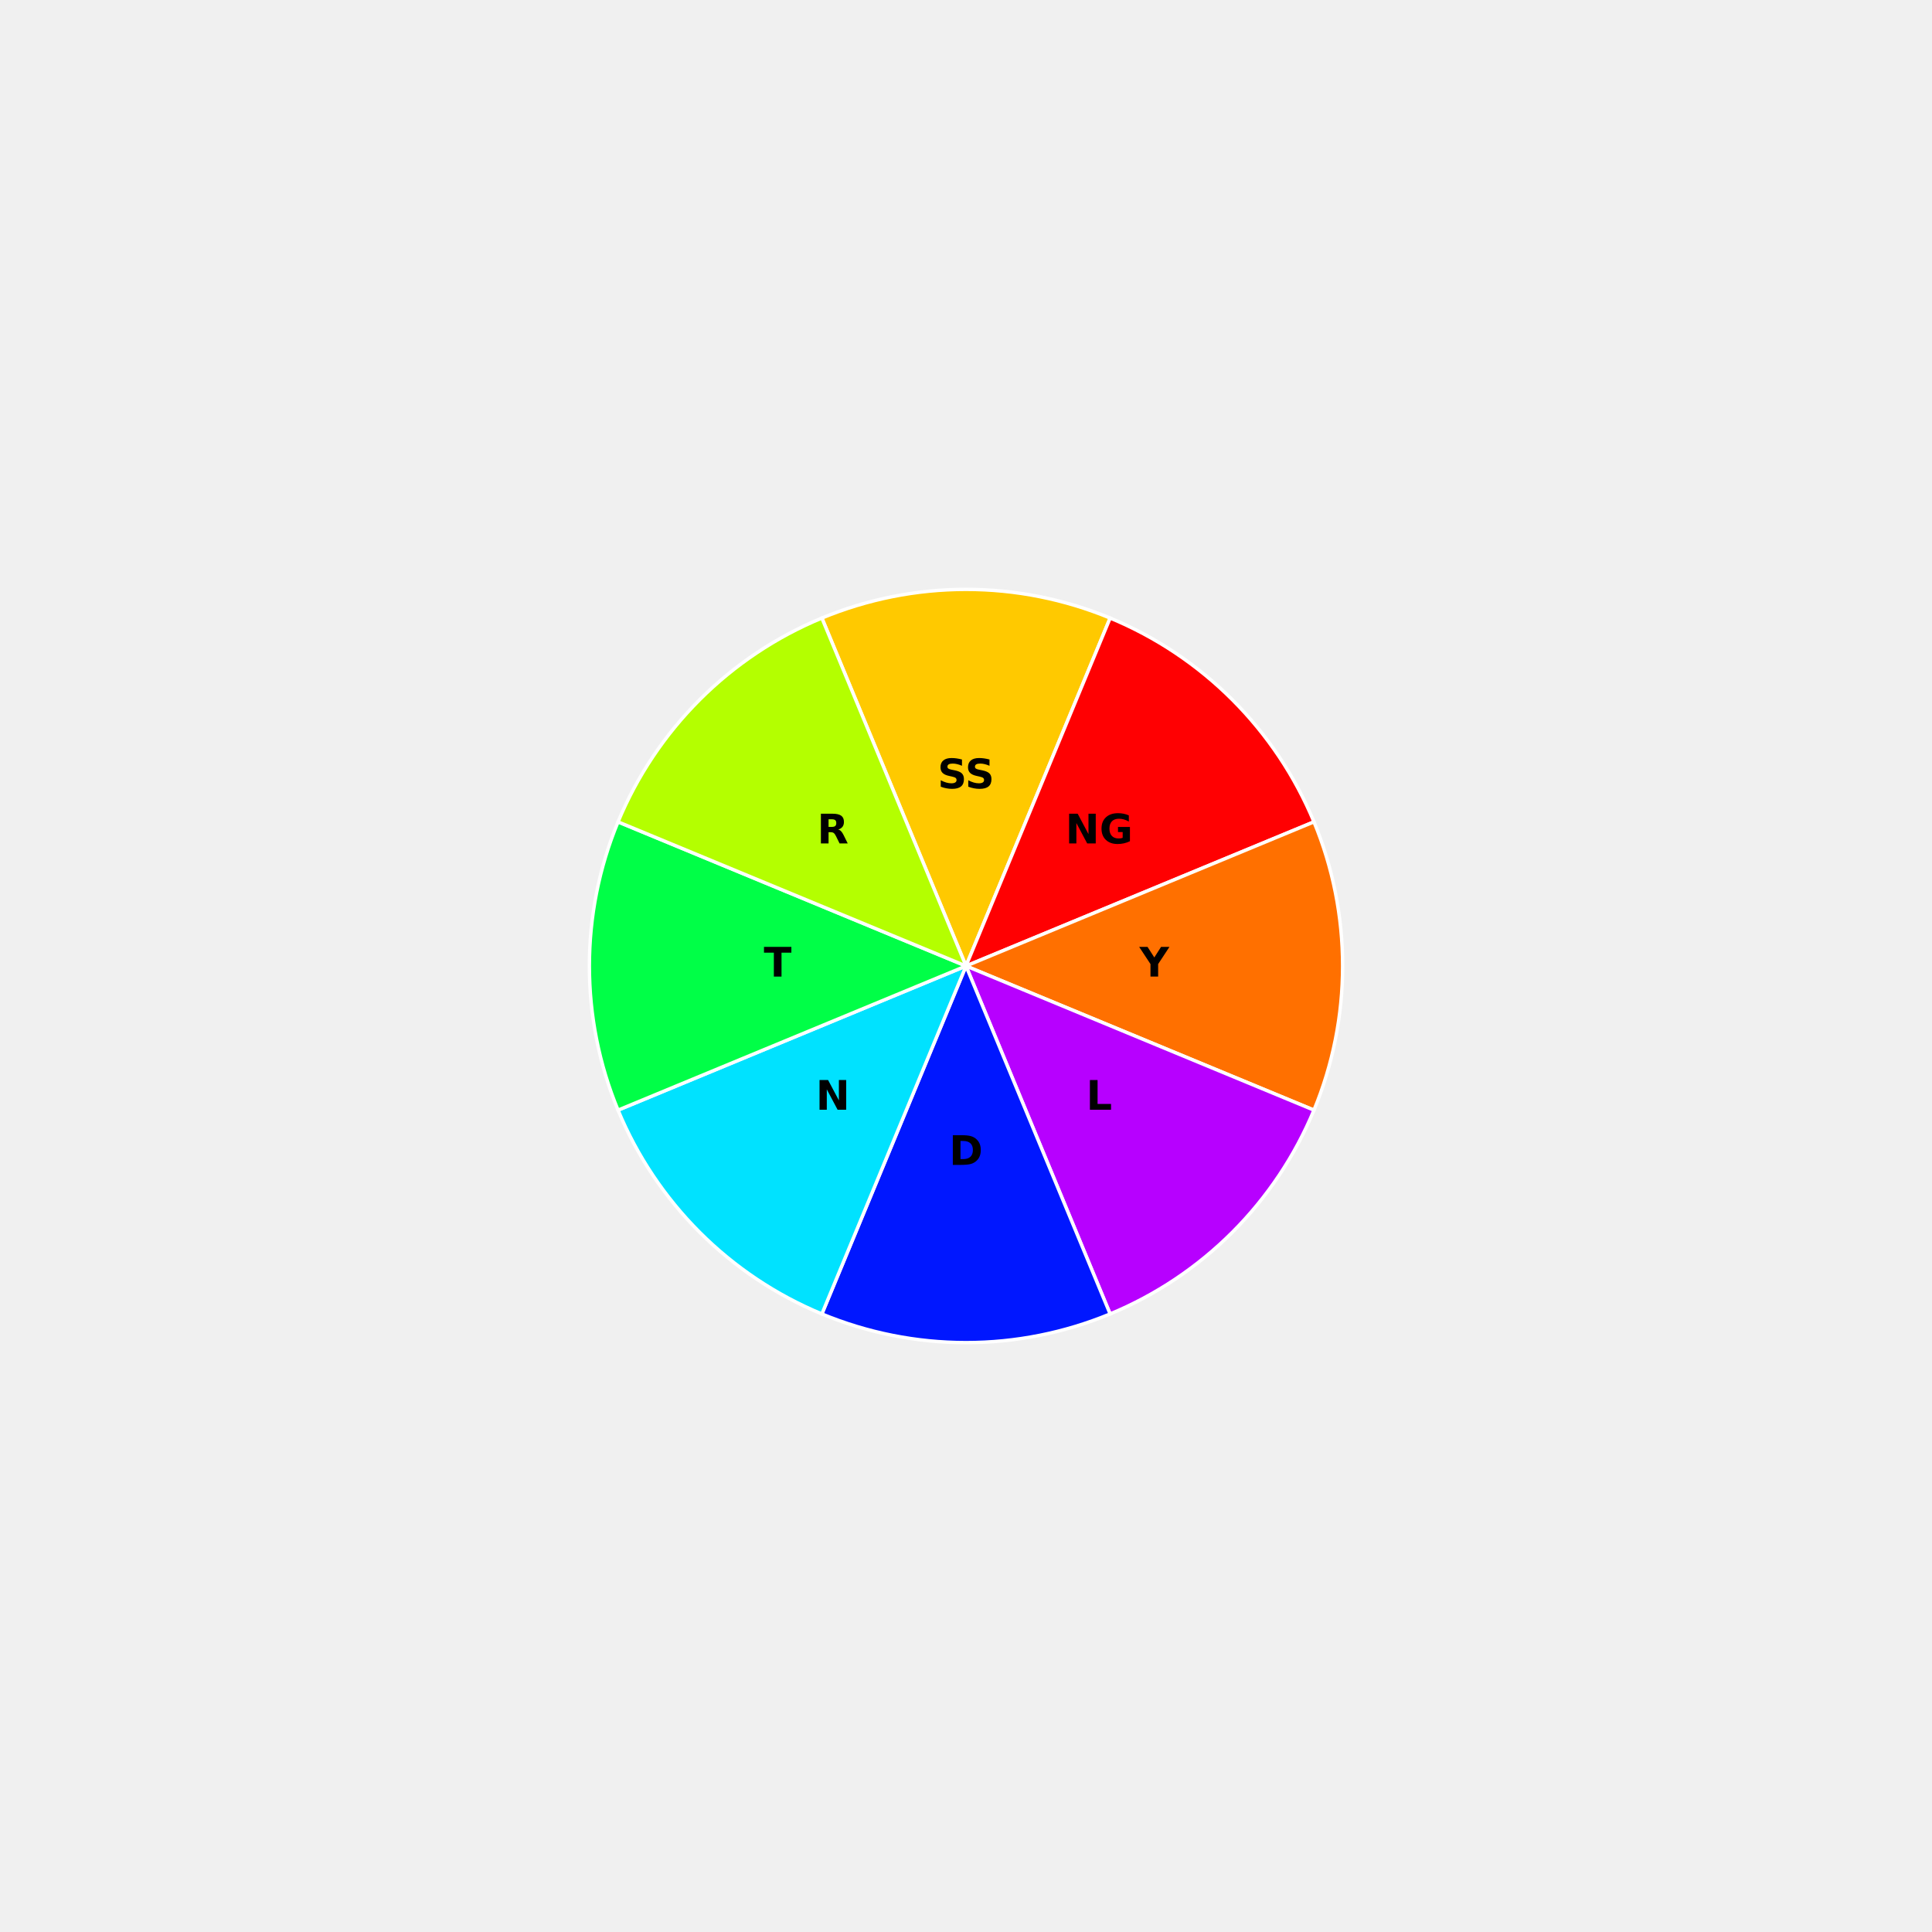
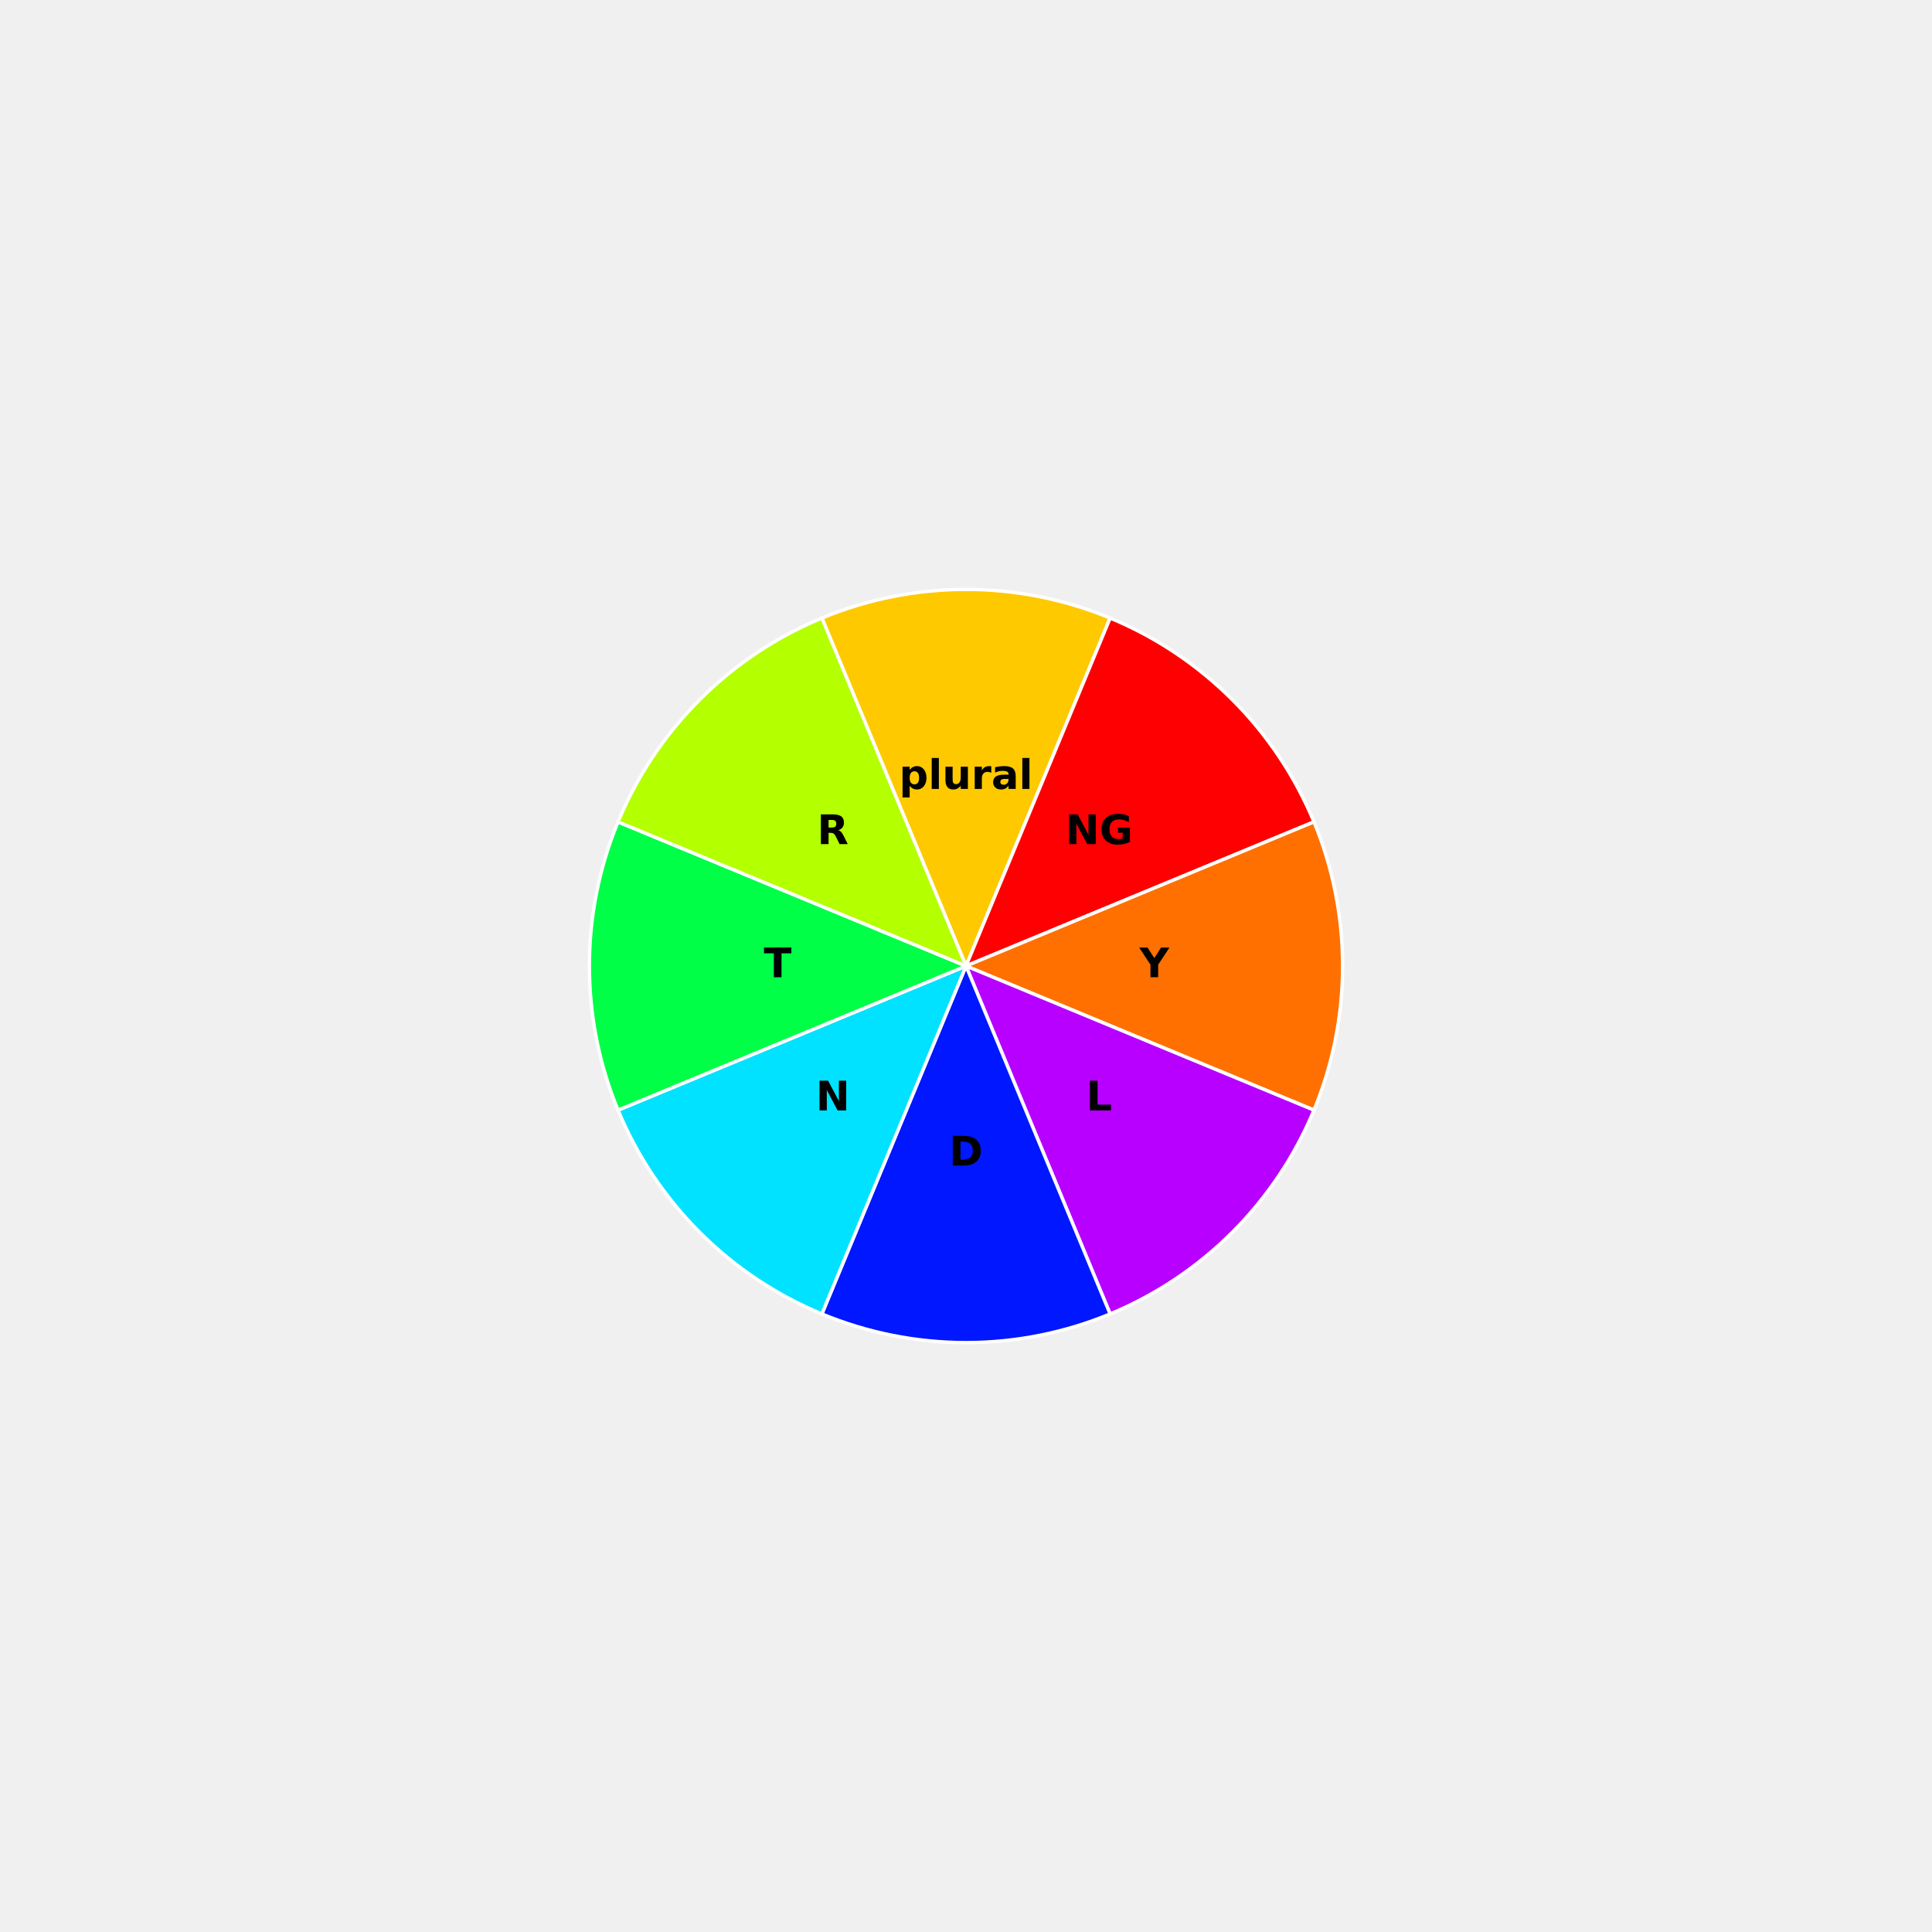
<svg xmlns="http://www.w3.org/2000/svg" xmlns:xlink="http://www.w3.org/1999/xlink" width="568.8pt" height="568.8pt" viewBox="0 0 568.8 568.8" version="1.1">
  <defs>
    <style type="text/css">*{stroke-linejoin: round; stroke-linecap: butt}</style>
  </defs>
  <g id="figure_1">
    <g id="patch_1">
      <path d="M 0 568.8  L 568.8 568.8  L 568.8 0  L 0 0  L 0 568.8  z " style="fill: none" />
    </g>
    <g id="axes_1">
      <g id="patch_2">
        <path d="M 326.832 181.96  C 313.38 176.388 298.961 173.52 284.4 173.52  C 269.839 173.52 255.42 176.388 241.968 181.96  L 284.4 284.4  C 284.4 284.4 284.4 284.4 284.4 284.4  C 284.4 284.4 284.4 284.4 284.4 284.4  z " style="fill: #ffc900; stroke: #ffffff; stroke-linejoin: miter" />
      </g>
      <g id="patch_3">
        <path d="M 386.84 241.968  C 381.268 228.516 373.1 216.292 362.804 205.996  C 352.508 195.7 340.284 187.532 326.832 181.96  L 284.4 284.4  C 284.4 284.4 284.4 284.4 284.4 284.4  C 284.4 284.4 284.4 284.4 284.4 284.4  z " style="fill: #ff0002; stroke: #ffffff; stroke-linejoin: miter" />
      </g>
      <g id="patch_4">
        <path d="M 386.84 326.832  C 392.412 313.38 395.28 298.961 395.28 284.4  C 395.28 269.839 392.412 255.42 386.84 241.968  L 284.4 284.4  C 284.4 284.4 284.4 284.4 284.4 284.4  C 284.4 284.4 284.4 284.4 284.4 284.4  z " style="fill: #ff7000; stroke: #ffffff; stroke-linejoin: miter" />
      </g>
      <g id="patch_5">
        <path d="M 326.832 386.84  C 340.284 381.268 352.508 373.1 362.804 362.804  C 373.1 352.508 381.268 340.284 386.84 326.832  L 284.4 284.4  C 284.4 284.4 284.4 284.4 284.4 284.4  C 284.4 284.4 284.4 284.4 284.4 284.4  z " style="fill: #b700ff; stroke: #ffffff; stroke-linejoin: miter" />
      </g>
      <g id="patch_6">
        <path d="M 241.968 386.84  C 255.42 392.412 269.839 395.28 284.4 395.28  C 298.961 395.28 313.38 392.412 326.832 386.84  L 284.4 284.4  C 284.4 284.4 284.4 284.4 284.4 284.4  C 284.4 284.4 284.4 284.4 284.4 284.4  z " style="fill: #0017ff; stroke: #ffffff; stroke-linejoin: miter" />
      </g>
      <g id="patch_7">
        <path d="M 181.96 326.832  C 187.532 340.284 195.7 352.508 205.996 362.804  C 216.292 373.1 228.516 381.268 241.968 386.84  L 284.4 284.4  C 284.4 284.4 284.4 284.4 284.4 284.4  C 284.4 284.4 284.4 284.4 284.4 284.4  z " style="fill: #00e2ff; stroke: #ffffff; stroke-linejoin: miter" />
      </g>
      <g id="patch_8">
        <path d="M 181.96 241.968  C 176.388 255.42 173.52 269.839 173.52 284.4  C 173.52 298.961 176.388 313.38 181.96 326.832  L 284.4 284.4  C 284.4 284.4 284.4 284.4 284.4 284.4  C 284.4 284.4 284.4 284.4 284.4 284.4  z " style="fill: #00ff47; stroke: #ffffff; stroke-linejoin: miter" />
      </g>
      <g id="patch_9">
        <path d="M 241.968 181.96  C 228.516 187.532 216.292 195.7 205.996 205.996  C 195.7 216.292 187.532 228.516 181.96 241.968  L 284.4 284.4  C 284.4 284.4 284.4 284.4 284.4 284.4  C 284.4 284.4 284.4 284.4 284.4 284.4  z " style="fill: #b4ff00; stroke: #ffffff; stroke-linejoin: miter" />
      </g>
      <g id="matplotlib.axis_1" />
      <g id="matplotlib.axis_2" />
      <g id="text_1">
-         <g transform="translate(276.0272 232.0772) scale(0.12 -0.12)">
+         <g transform="translate(264.7125 232.2713) scale(0.12 -0.12)">
          <defs>
-             <path id="DejaVuSans-Bold-36" d="M 3834 4519  L 3834 3531  Q 3450 3703 3084 3790  Q 2719 3878 2394 3878  Q 1963 3878 1756 3759  Q 1550 3641 1550 3391  Q 1550 3203 1689 3098  Q 1828 2994 2194 2919  L 2706 2816  Q 3484 2659 3812 2340  Q 4141 2022 4141 1434  Q 4141 663 3683 286  Q 3225 -91 2284 -91  Q 1841 -91 1394 -6  Q 947 78 500 244  L 500 1259  Q 947 1022 1364 901  Q 1781 781 2169 781  Q 2563 781 2772 912  Q 2981 1044 2981 1288  Q 2981 1506 2839 1625  Q 2697 1744 2272 1838  L 1806 1941  Q 1106 2091 782 2419  Q 459 2747 459 3303  Q 459 4000 909 4375  Q 1359 4750 2203 4750  Q 2588 4750 2994 4692  Q 3400 4634 3834 4519  z " transform="scale(0.015625)" />
+             <path id="DejaVuSans-Bold-70" d="M 1656 506  L 1656 -1331  L 538 -1331  L 538 3500  L 1656 3500  L 1656 2988  Q 1888 3294 2169 3439  Q 2450 3584 2816 3584  Q 3463 3584 3878 3070  Q 4294 2556 4294 1747  Q 4294 938 3878 423  Q 3463 -91 2816 -91  Q 2450 -91 2169 54  Q 1888 200 1656 506  z M 2400 2772  Q 2041 2772 1848 2508  Q 1656 2244 1656 1747  Q 1656 1250 1848 986  Q 2041 722 2400 722  Q 2759 722 2948 984  Q 3138 1247 3138 1747  Q 3138 2247 2948 2509  Q 2759 2772 2400 2772  z " transform="scale(0.015625)" />
+             <path id="DejaVuSans-Bold-6c" d="M 538 4863  L 1656 4863  L 1656 0  L 538 0  L 538 4863  z " transform="scale(0.015625)" />
+             <path id="DejaVuSans-Bold-75" d="M 500 1363  L 500 3500  L 1625 3500  L 1625 3150  Q 1625 2866 1622 2436  Q 1619 2006 1619 1863  Q 1619 1441 1641 1255  Q 1663 1069 1716 984  Q 1784 875 1895 815  Q 2006 756 2150 756  Q 2500 756 2700 1025  Q 2900 1294 2900 1772  L 2900 3500  L 4019 3500  L 4019 0  L 2900 0  L 2900 506  Q 2647 200 2364 54  Q 2081 -91 1741 -91  Q 1134 -91 817 281  Q 500 653 500 1363  z " transform="scale(0.015625)" />
+             <path id="DejaVuSans-Bold-72" d="M 3138 2547  Q 2991 2616 2845 2648  Q 2700 2681 2553 2681  Q 2122 2681 1889 2404  Q 1656 2128 1656 1613  L 1656 0  L 538 0  L 538 3500  L 1656 3500  L 1656 2925  Q 1872 3269 2151 3426  Q 2431 3584 2822 3584  Q 2878 3584 2943 3579  Q 3009 3575 3134 3559  L 3138 2547  z " transform="scale(0.015625)" />
+             <path id="DejaVuSans-Bold-61" d="M 2106 1575  Q 1756 1575 1579 1456  Q 1403 1338 1403 1106  Q 1403 894 1545 773  Q 1688 653 1941 653  Q 2256 653 2472 879  Q 2688 1106 2688 1447  L 2688 1575  L 2106 1575  z M 3816 1997  L 3816 0  L 2688 0  L 2688 519  Q 2463 200 2181 54  Q 1900 -91 1497 -91  Q 953 -91 614 226  Q 275 544 275 1050  Q 275 1666 698 1953  Q 1122 2241 2028 2241  L 2688 2241  L 2688 2328  Q 2688 2594 2478 2717  Q 2269 2841 1825 2841  Q 1466 2841 1156 2769  Q 847 2697 581 2553  L 581 3406  Q 941 3494 1303 3539  Q 1666 3584 2028 3584  Q 2975 3584 3395 3211  Q 3816 2838 3816 1997  z " transform="scale(0.015625)" />
          </defs>
-           <use xlink:href="#DejaVuSans-Bold-36" />
-           <use xlink:href="#DejaVuSans-Bold-36" transform="translate(67.53125 0)" />
+           <use xlink:href="#DejaVuSans-Bold-70" />
+           <use xlink:href="#DejaVuSans-Bold-6c" transform="translate(71.58203 0)" />
+           <use xlink:href="#DejaVuSans-Bold-75" transform="translate(105.8594 0)" />
+           <use xlink:href="#DejaVuSans-Bold-72" transform="translate(177.0508 0)" />
+           <use xlink:href="#DejaVuSans-Bold-61" transform="translate(226.3672 0)" />
+           <use xlink:href="#DejaVuSans-Bold-6c" transform="translate(293.8477 0)" />
        </g>
      </g>
      <g id="text_2">
-         <g transform="translate(313.6561 248.3152) scale(0.12 -0.12)">
+         <g transform="translate(313.6561 248.5093) scale(0.12 -0.12)">
          <defs>
-             <path id="DejaVuSans-Bold-31" d="M 588 4666  L 1931 4666  L 3628 1466  L 3628 4666  L 4769 4666  L 4769 0  L 3425 0  L 1728 3200  L 1728 0  L 588 0  L 588 4666  z " transform="scale(0.015625)" />
-             <path id="DejaVuSans-Bold-2a" d="M 4781 347  Q 4331 128 3847 18  Q 3363 -91 2847 -91  Q 1681 -91 1000 561  Q 319 1213 319 2328  Q 319 3456 1012 4103  Q 1706 4750 2913 4750  Q 3378 4750 3804 4662  Q 4231 4575 4609 4403  L 4609 3438  Q 4219 3659 3833 3768  Q 3447 3878 3059 3878  Q 2341 3878 1952 3476  Q 1563 3075 1563 2328  Q 1563 1588 1938 1184  Q 2313 781 3003 781  Q 3191 781 3352 804  Q 3513 828 3641 878  L 3641 1784  L 2906 1784  L 2906 2591  L 4781 2591  L 4781 347  z " transform="scale(0.015625)" />
+             <path id="DejaVuSans-Bold-4e" d="M 588 4666  L 1931 4666  L 3628 1466  L 3628 4666  L 4769 4666  L 4769 0  L 3425 0  L 1728 3200  L 1728 0  L 588 0  L 588 4666  z " transform="scale(0.015625)" />
+             <path id="DejaVuSans-Bold-47" d="M 4781 347  Q 4331 128 3847 18  Q 3363 -91 2847 -91  Q 1681 -91 1000 561  Q 319 1213 319 2328  Q 319 3456 1012 4103  Q 1706 4750 2913 4750  Q 3378 4750 3804 4662  Q 4231 4575 4609 4403  L 4609 3438  Q 4219 3659 3833 3768  Q 3447 3878 3059 3878  Q 2341 3878 1952 3476  Q 1563 3075 1563 2328  Q 1563 1588 1938 1184  Q 2313 781 3003 781  Q 3191 781 3352 804  Q 3513 828 3641 878  L 3641 1784  L 2906 1784  L 2906 2591  L 4781 2591  L 4781 347  z " transform="scale(0.015625)" />
          </defs>
-           <use xlink:href="#DejaVuSans-Bold-31" />
-           <use xlink:href="#DejaVuSans-Bold-2a" transform="translate(83.6875 0)" />
+           <use xlink:href="#DejaVuSans-Bold-4e" />
+           <use xlink:href="#DejaVuSans-Bold-47" transform="translate(83.69141 0)" />
        </g>
      </g>
      <g id="text_3">
-         <g transform="translate(335.4956 287.5172) scale(0.12 -0.12)">
+         <g transform="translate(335.4956 287.7113) scale(0.12 -0.12)">
          <defs>
-             <path id="DejaVuSans-Bold-3c" d="M -63 4666  L 1253 4666  L 2316 3003  L 3378 4666  L 4697 4666  L 2919 1966  L 2919 0  L 1716 0  L 1716 1966  L -63 4666  z " transform="scale(0.015625)" />
+             <path id="DejaVuSans-Bold-59" d="M -63 4666  L 1253 4666  L 2316 3003  L 3378 4666  L 4697 4666  L 2919 1966  L 2919 0  L 1716 0  L 1716 1966  L -63 4666  z " transform="scale(0.015625)" />
          </defs>
-           <use xlink:href="#DejaVuSans-Bold-3c" />
+           <use xlink:href="#DejaVuSans-Bold-59" />
        </g>
      </g>
      <g id="text_4">
-         <g transform="translate(319.7789 326.7192) scale(0.12 -0.12)">
+         <g transform="translate(319.7789 326.9132) scale(0.12 -0.12)">
          <defs>
-             <path id="DejaVuSans-Bold-2f" d="M 588 4666  L 1791 4666  L 1791 909  L 3903 909  L 3903 0  L 588 0  L 588 4666  z " transform="scale(0.015625)" />
+             <path id="DejaVuSans-Bold-4c" d="M 588 4666  L 1791 4666  L 1791 909  L 3903 909  L 3903 0  L 588 0  L 588 4666  z " transform="scale(0.015625)" />
          </defs>
-           <use xlink:href="#DejaVuSans-Bold-2f" />
+           <use xlink:href="#DejaVuSans-Bold-4c" />
        </g>
      </g>
      <g id="text_5">
-         <g transform="translate(279.4191 342.9572) scale(0.12 -0.12)">
+         <g transform="translate(279.4191 343.1513) scale(0.12 -0.12)">
          <defs>
-             <path id="DejaVuSans-Bold-27" d="M 1791 3756  L 1791 909  L 2222 909  Q 2959 909 3348 1275  Q 3738 1641 3738 2338  Q 3738 3031 3350 3393  Q 2963 3756 2222 3756  L 1791 3756  z M 588 4666  L 1856 4666  Q 2919 4666 3439 4514  Q 3959 4363 4331 4000  Q 4659 3684 4818 3271  Q 4978 2859 4978 2338  Q 4978 1809 4818 1395  Q 4659 981 4331 666  Q 3956 303 3431 151  Q 2906 0 1856 0  L 588 0  L 588 4666  z " transform="scale(0.015625)" />
+             <path id="DejaVuSans-Bold-44" d="M 1791 3756  L 1791 909  L 2222 909  Q 2959 909 3348 1275  Q 3738 1641 3738 2338  Q 3738 3031 3350 3393  Q 2963 3756 2222 3756  L 1791 3756  z M 588 4666  L 1856 4666  Q 2919 4666 3439 4514  Q 3959 4363 4331 4000  Q 4659 3684 4818 3271  Q 4978 2859 4978 2338  Q 4978 1809 4818 1395  Q 4659 981 4331 666  Q 3956 303 3431 151  Q 2906 0 1856 0  L 588 0  L 588 4666  z " transform="scale(0.015625)" />
          </defs>
-           <use xlink:href="#DejaVuSans-Bold-27" />
+           <use xlink:href="#DejaVuSans-Bold-44" />
        </g>
      </g>
      <g id="text_6">
-         <g transform="translate(240.1767 326.7192) scale(0.12 -0.12)">
-           <use xlink:href="#DejaVuSans-Bold-31" />
+         <g transform="translate(240.1768 326.9132) scale(0.12 -0.12)">
+           <use xlink:href="#DejaVuSans-Bold-4e" />
        </g>
      </g>
      <g id="text_7">
-         <g transform="translate(224.8669 287.5172) scale(0.12 -0.12)">
+         <g transform="translate(224.8669 287.7112) scale(0.12 -0.12)">
          <defs>
-             <path id="DejaVuSans-Bold-37" d="M 31 4666  L 4331 4666  L 4331 3756  L 2784 3756  L 2784 0  L 1581 0  L 1581 3756  L 31 3756  L 31 4666  z " transform="scale(0.015625)" />
+             <path id="DejaVuSans-Bold-54" d="M 31 4666  L 4331 4666  L 4331 3756  L 2784 3756  L 2784 0  L 1581 0  L 1581 3756  L 31 3756  L 31 4666  z " transform="scale(0.015625)" />
          </defs>
-           <use xlink:href="#DejaVuSans-Bold-37" />
+           <use xlink:href="#DejaVuSans-Bold-54" />
        </g>
      </g>
      <g id="text_8">
-         <g transform="translate(240.578 248.3152) scale(0.12 -0.12)">
+         <g transform="translate(240.578 248.5093) scale(0.12 -0.12)">
          <defs>
-             <path id="DejaVuSans-Bold-35" d="M 2297 2597  Q 2675 2597 2839 2737  Q 3003 2878 3003 3200  Q 3003 3519 2839 3656  Q 2675 3794 2297 3794  L 1791 3794  L 1791 2597  L 2297 2597  z M 1791 1766  L 1791 0  L 588 0  L 588 4666  L 2425 4666  Q 3347 4666 3776 4356  Q 4206 4047 4206 3378  Q 4206 2916 3982 2619  Q 3759 2322 3309 2181  Q 3556 2125 3751 1926  Q 3947 1728 4147 1325  L 4800 0  L 3519 0  L 2950 1159  Q 2778 1509 2601 1637  Q 2425 1766 2131 1766  L 1791 1766  z " transform="scale(0.015625)" />
+             <path id="DejaVuSans-Bold-52" d="M 2297 2597  Q 2675 2597 2839 2737  Q 3003 2878 3003 3200  Q 3003 3519 2839 3656  Q 2675 3794 2297 3794  L 1791 3794  L 1791 2597  L 2297 2597  z M 1791 1766  L 1791 0  L 588 0  L 588 4666  L 2425 4666  Q 3347 4666 3776 4356  Q 4206 4047 4206 3378  Q 4206 2916 3982 2619  Q 3759 2322 3309 2181  Q 3556 2125 3751 1926  Q 3947 1728 4147 1325  L 4800 0  L 3519 0  L 2950 1159  Q 2778 1509 2601 1637  Q 2425 1766 2131 1766  L 1791 1766  z " transform="scale(0.015625)" />
          </defs>
-           <use xlink:href="#DejaVuSans-Bold-35" />
+           <use xlink:href="#DejaVuSans-Bold-52" />
        </g>
      </g>
    </g>
  </g>
</svg>
